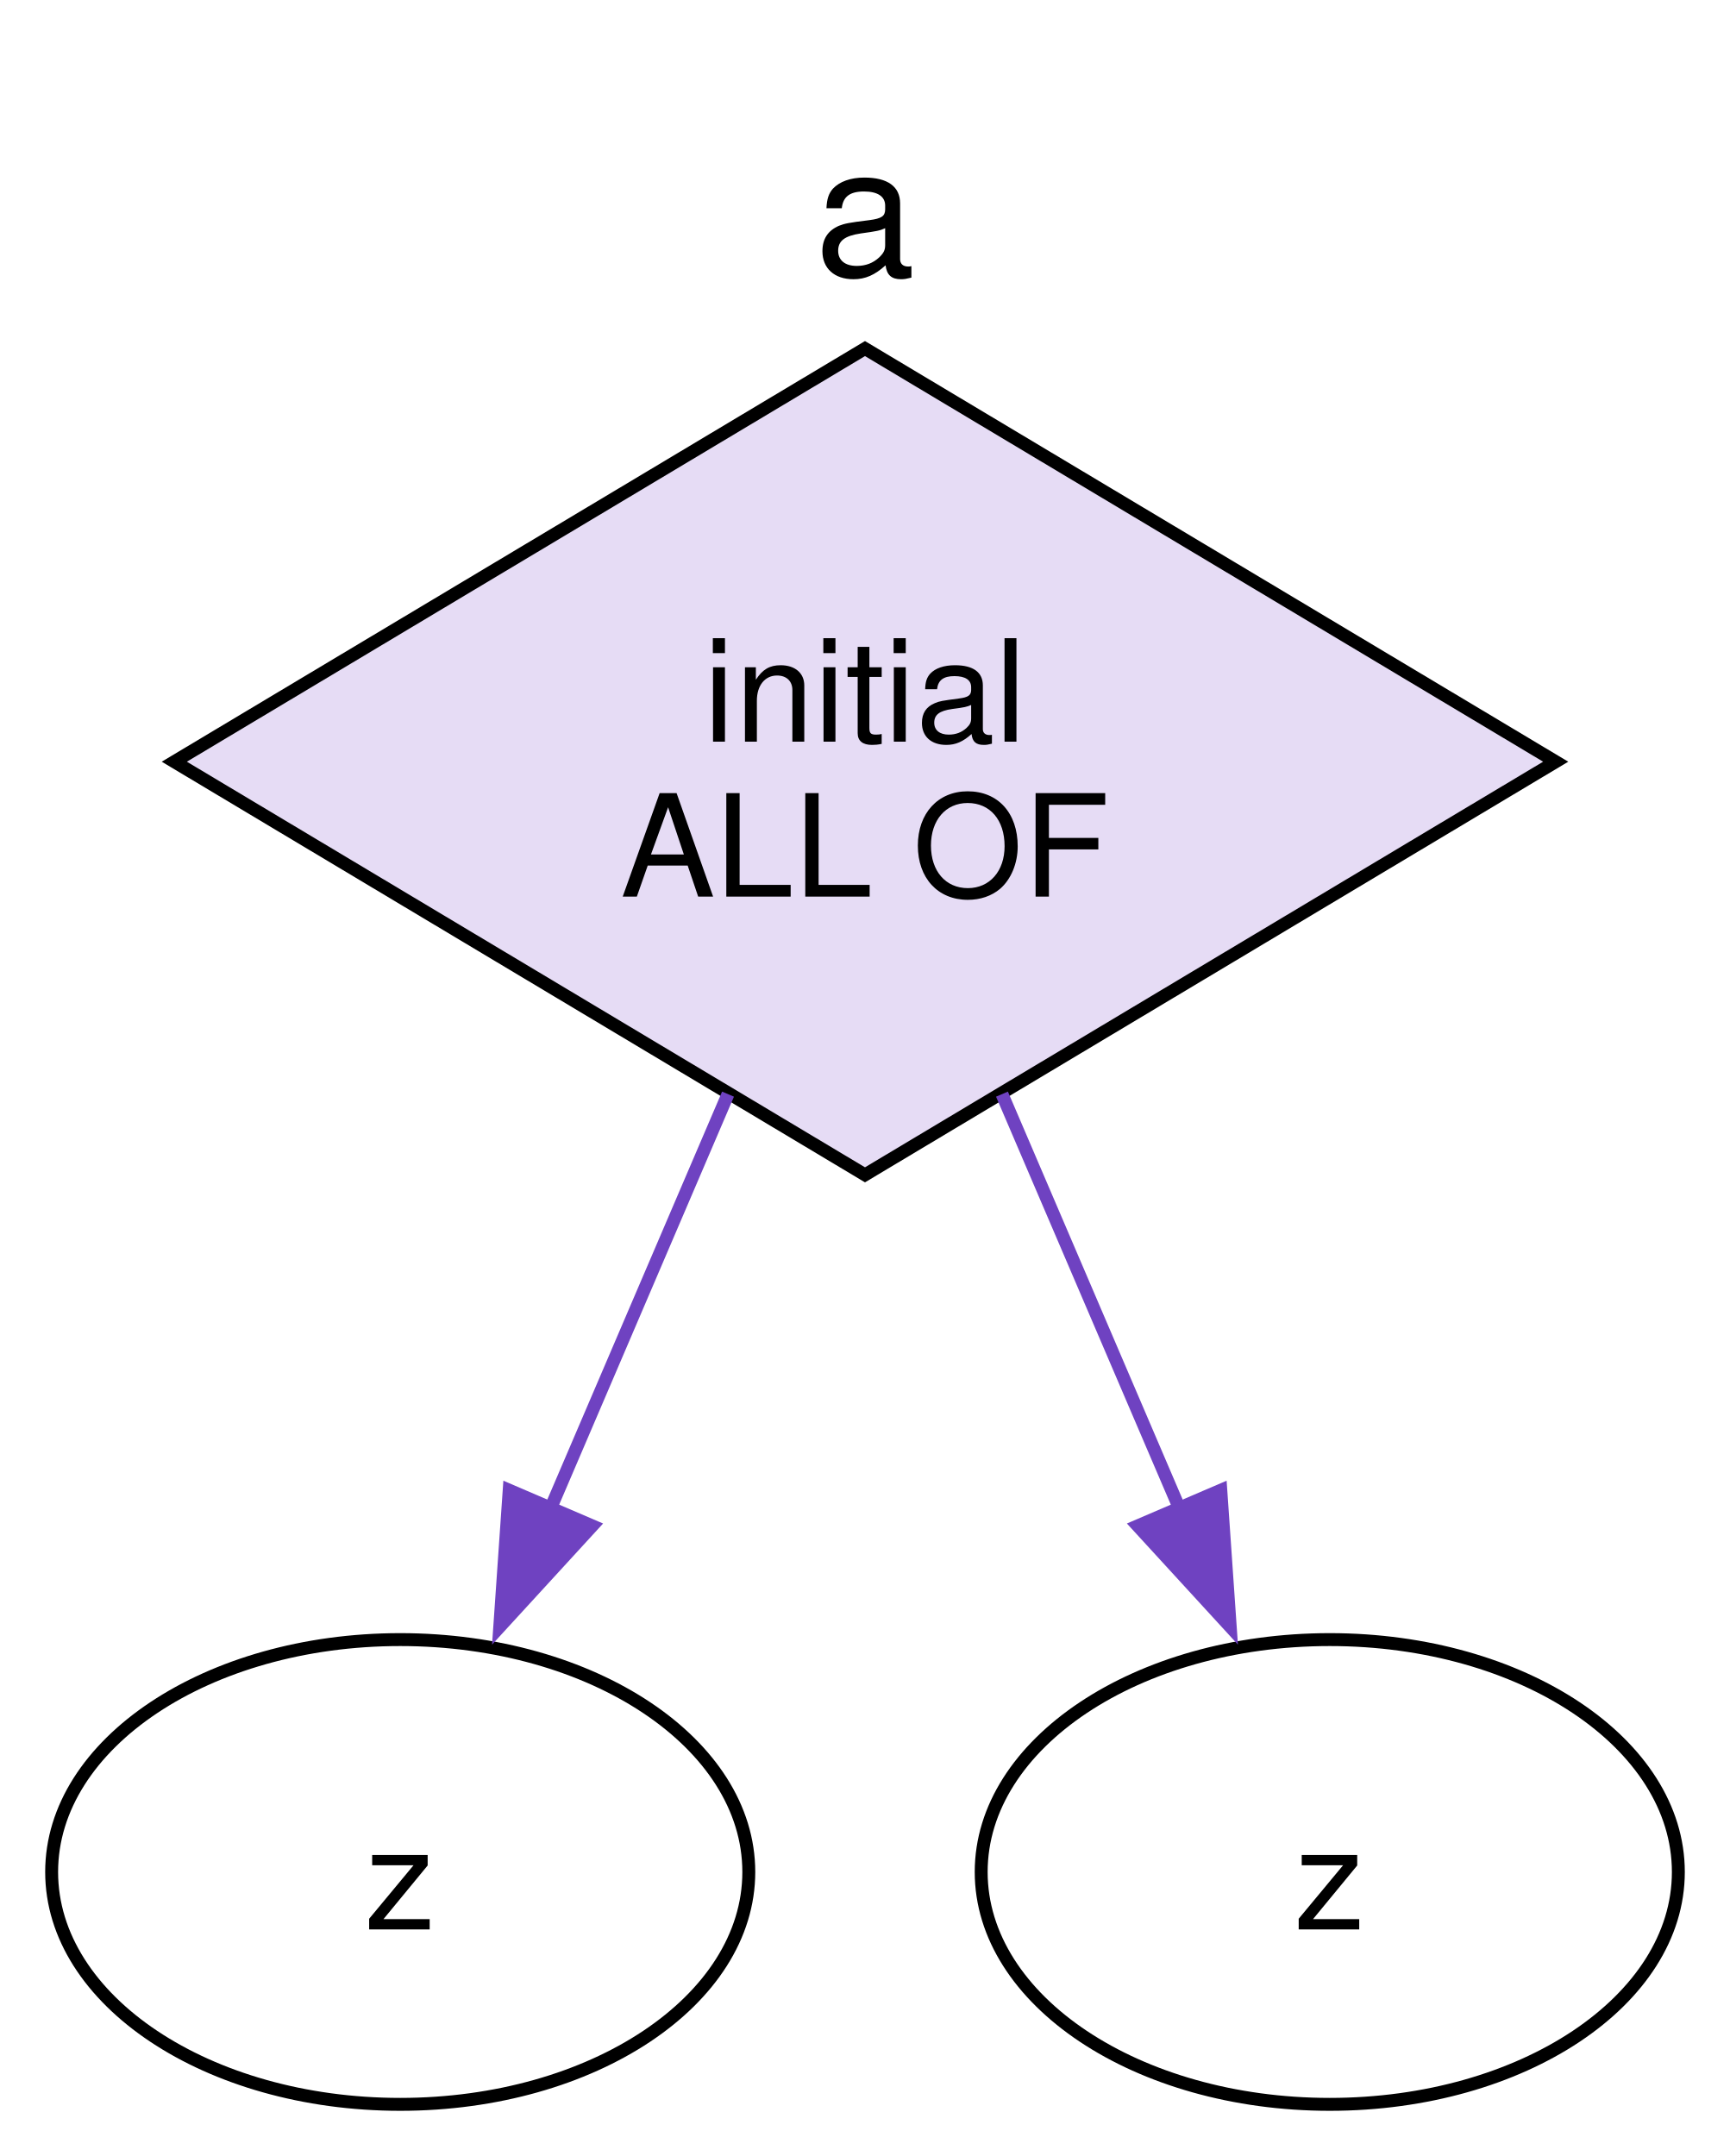
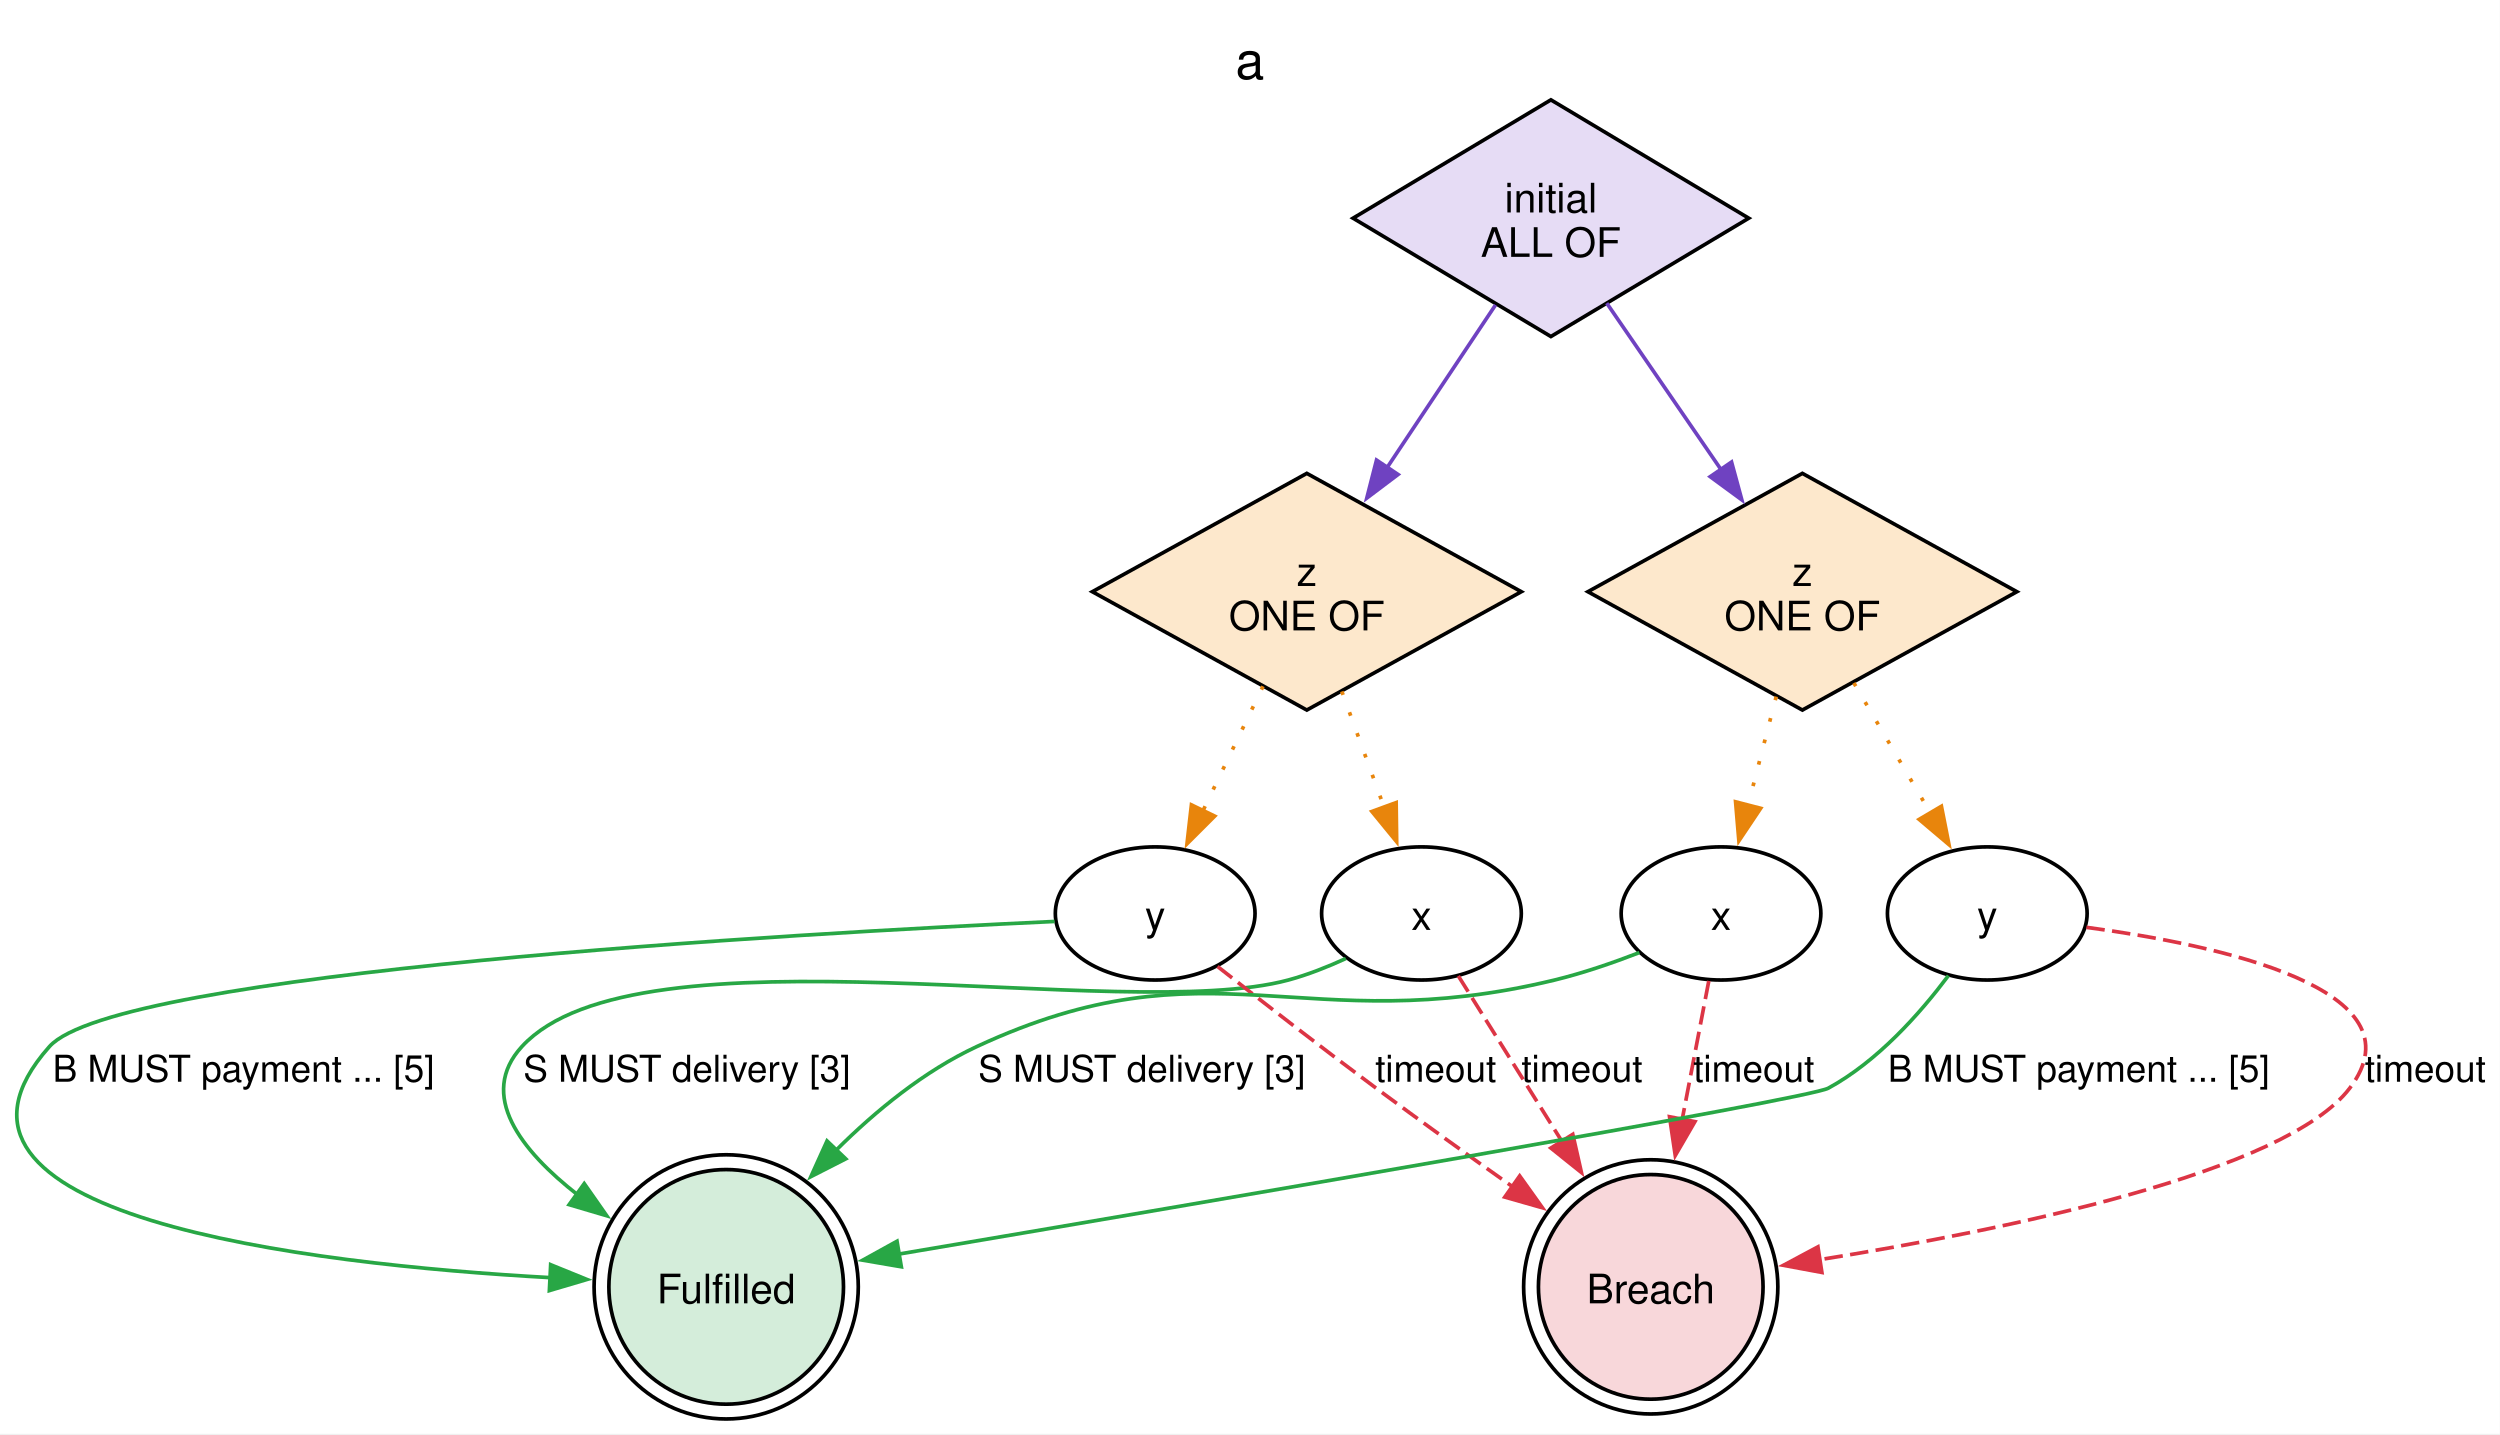
- <svg xmlns="http://www.w3.org/2000/svg" width="134pt" height="167pt" viewBox="0.00 0.00 134.00 167.00">
-   <g id="graph0" class="graph" transform="scale(1 1) rotate(0) translate(4 163)">
-     <polygon fill="white" stroke="none" points="-4,4 -4,-163 130,-163 130,4 -4,4" />
-     <text xml:space="preserve" text-anchor="middle" x="63" y="-141.7" font-family="Helvetica,sans-Serif" font-size="14.00">a</text>
+ <svg xmlns="http://www.w3.org/2000/svg" width="676pt" height="388pt" viewBox="0.00 0.00 676.00 388.00">
+   <g id="graph0" class="graph" transform="scale(1 1) rotate(0) translate(4 383.69)">
+     <polygon fill="white" stroke="none" points="-4,4 -4,-383.69 671.95,-383.69 671.95,4 -4,4" />
+     <text xml:space="preserve" text-anchor="middle" x="333.97" y="-362.39" font-family="Helvetica,sans-Serif" font-size="14.00">a</text>
    <g id="node1" class="node">
-       <polygon fill="#e6dcf5" stroke="black" points="63,-136 9.5,-104 63,-72 116.5,-104 63,-136" />
-       <text xml:space="preserve" text-anchor="middle" x="63" y="-105.55" font-family="Helvetica,sans-Serif" font-size="11.00">initial</text>
-       <text xml:space="preserve" text-anchor="middle" x="63" y="-93.55" font-family="Helvetica,sans-Serif" font-size="11.00">ALL OF</text>
+       <polygon fill="#e6dcf5" stroke="black" points="415.36,-356.69 361.86,-324.69 415.36,-292.69 468.86,-324.69 415.36,-356.69" />
+       <text xml:space="preserve" text-anchor="middle" x="415.36" y="-326.24" font-family="Helvetica,sans-Serif" font-size="11.00">initial</text>
+       <text xml:space="preserve" text-anchor="middle" x="415.36" y="-314.24" font-family="Helvetica,sans-Serif" font-size="11.00">ALL OF</text>
    </g>
    <g id="node2" class="node">
-       <ellipse fill="#ffffff" stroke="black" cx="27" cy="-18" rx="27" ry="18" />
-       <text xml:space="preserve" text-anchor="middle" x="27" y="-13.55" font-family="Helvetica,sans-Serif" font-size="11.00">z</text>
+       <polygon fill="#fde8cc" stroke="black" points="349.36,-255.69 291.36,-223.69 349.36,-191.69 407.36,-223.69 349.36,-255.69" />
+       <text xml:space="preserve" text-anchor="middle" x="349.36" y="-225.24" font-family="Helvetica,sans-Serif" font-size="11.00">z</text>
+       <text xml:space="preserve" text-anchor="middle" x="349.36" y="-213.24" font-family="Helvetica,sans-Serif" font-size="11.00">ONE OF</text>
    </g>
    <g id="edge1" class="edge">
-       <path fill="none" stroke="#6f42c1" d="M52.39,-78.25C48.07,-68.16 43.05,-56.46 38.63,-46.13" />
-       <polygon fill="#6f42c1" stroke="#6f42c1" points="41.87,-44.81 34.71,-37 35.44,-47.57 41.87,-44.81" />
+       <path fill="none" stroke="#6f42c1" d="M400.39,-301.23C391.74,-288.25 380.7,-271.69 371.1,-257.3" />
+       <polygon fill="#6f42c1" stroke="#6f42c1" points="374.04,-255.39 365.58,-249.01 368.21,-259.28 374.04,-255.39" />
+     </g>
+     <g id="node7" class="node">
+       <polygon fill="#fde8cc" stroke="black" points="483.36,-255.69 425.36,-223.69 483.36,-191.69 541.36,-223.69 483.36,-255.69" />
+       <text xml:space="preserve" text-anchor="middle" x="483.36" y="-225.24" font-family="Helvetica,sans-Serif" font-size="11.00">z</text>
+       <text xml:space="preserve" text-anchor="middle" x="483.36" y="-213.24" font-family="Helvetica,sans-Serif" font-size="11.00">ONE OF</text>
+     </g>
+     <g id="edge2" class="edge">
+       <path fill="none" stroke="#6f42c1" d="M430.46,-301.72C439.57,-288.45 451.35,-271.31 461.47,-256.56" />
+       <polygon fill="#6f42c1" stroke="#6f42c1" points="464.21,-258.76 466.99,-248.53 458.44,-254.8 464.21,-258.76" />
    </g>
    <g id="node3" class="node">
-       <ellipse fill="#ffffff" stroke="black" cx="99" cy="-18" rx="27" ry="18" />
-       <text xml:space="preserve" text-anchor="middle" x="99" y="-13.55" font-family="Helvetica,sans-Serif" font-size="11.00">z</text>
+       <ellipse fill="#ffffff" stroke="black" cx="380.36" cy="-136.69" rx="27" ry="18" />
+       <text xml:space="preserve" text-anchor="middle" x="380.36" y="-132.24" font-family="Helvetica,sans-Serif" font-size="11.00">x</text>
    </g>
-     <g id="edge2" class="edge">
-       <path fill="none" stroke="#6f42c1" d="M73.61,-78.25C77.93,-68.16 82.95,-56.46 87.37,-46.13" />
-       <polygon fill="#6f42c1" stroke="#6f42c1" points="90.56,-47.57 91.29,-37 84.13,-44.81 90.56,-47.57" />
+     <g id="edge3" class="edge">
+       <path fill="none" stroke="#e8850c" stroke-dasharray="1,5" d="M358.83,-196.73C362.46,-186.79 366.6,-175.43 370.28,-165.35" />
+       <polygon fill="#e8850c" stroke="#e8850c" points="373.52,-166.67 373.66,-156.07 366.95,-164.27 373.52,-166.67" />
+     </g>
+     <g id="node6" class="node">
+       <ellipse fill="#ffffff" stroke="black" cx="308.36" cy="-136.69" rx="27" ry="18" />
+       <text xml:space="preserve" text-anchor="middle" x="308.36" y="-132.24" font-family="Helvetica,sans-Serif" font-size="11.00">y</text>
+     </g>
+     <g id="edge4" class="edge">
+       <path fill="none" stroke="#e8850c" stroke-dasharray="1,5" d="M337.51,-198.11C332.4,-187.51 326.41,-175.11 321.2,-164.3" />
+       <polygon fill="#e8850c" stroke="#e8850c" points="324.46,-163.01 316.96,-155.52 318.16,-166.05 324.46,-163.01" />
+     </g>
+     <g id="node4" class="node">
+       <ellipse fill="#d4edda" stroke="black" cx="192.36" cy="-35.72" rx="31.72" ry="31.72" />
+       <ellipse fill="none" stroke="black" cx="192.36" cy="-35.72" rx="35.72" ry="35.72" />
+       <text xml:space="preserve" text-anchor="middle" x="192.36" y="-31.27" font-family="Helvetica,sans-Serif" font-size="11.00">Fulfilled</text>
+     </g>
+     <g id="edge5" class="edge">
+       <path fill="none" stroke="#28a745" d="M359.9,-124.5C354.94,-122.22 349.57,-120.1 344.36,-118.69 299.74,-106.63 168.36,-134.76 137.11,-100.69 125.15,-87.64 136.73,-72.68 152.33,-60.51" />
+       <polygon fill="#28a745" stroke="#28a745" points="153.98,-63.64 160.06,-54.95 149.89,-57.95 153.98,-63.64" />
+       <text xml:space="preserve" text-anchor="middle" x="181.74" y="-91.19" font-family="Helvetica,sans-Serif" font-size="10.00">S MUST delivery [3]</text>
+     </g>
+     <g id="node5" class="node">
+       <ellipse fill="#f8d7da" stroke="black" cx="442.36" cy="-35.72" rx="30.37" ry="30.37" />
+       <ellipse fill="none" stroke="black" cx="442.36" cy="-35.72" rx="34.37" ry="34.37" />
+       <text xml:space="preserve" text-anchor="middle" x="442.36" y="-31.27" font-family="Helvetica,sans-Serif" font-size="11.00">Breach</text>
+     </g>
+     <g id="edge6" class="edge">
+       <path fill="none" stroke="#dc3545" stroke-dasharray="5,2" d="M390.33,-119.79C397.92,-107.66 408.71,-90.44 418.5,-74.82" />
+       <polygon fill="#dc3545" stroke="#dc3545" points="421.28,-76.97 423.62,-66.64 415.35,-73.26 421.28,-76.97" />
+       <text xml:space="preserve" text-anchor="middle" x="423.78" y="-91.19" font-family="Helvetica,sans-Serif" font-size="10.00">timeout</text>
+     </g>
+     <g id="edge7" class="edge">
+       <path fill="none" stroke="#28a745" d="M281.16,-134.53C210.85,-131.26 27.3,-120.85 9.36,-100.69 -31.35,-54.94 78.29,-41.91 145.1,-38.2" />
+       <polygon fill="#28a745" stroke="#28a745" points="144.9,-41.71 154.71,-37.72 144.55,-34.72 144.9,-41.71" />
+       <text xml:space="preserve" text-anchor="middle" x="61.86" y="-91.19" font-family="Helvetica,sans-Serif" font-size="10.00">B MUST payment ... [5]</text>
+     </g>
+     <g id="edge8" class="edge">
+       <path fill="none" stroke="#dc3545" stroke-dasharray="5,2" d="M325.22,-122.35C337.11,-113 353.47,-100.3 368.11,-89.44 380.04,-80.6 393.2,-71.15 405.1,-62.73" />
+       <polygon fill="#dc3545" stroke="#dc3545" points="406.92,-65.72 413.08,-57.1 402.89,-60 406.92,-65.72" />
+       <text xml:space="preserve" text-anchor="middle" x="384.24" y="-91.19" font-family="Helvetica,sans-Serif" font-size="10.00">timeout</text>
+     </g>
+     <g id="node8" class="node">
+       <ellipse fill="#ffffff" stroke="black" cx="461.36" cy="-136.69" rx="27" ry="18" />
+       <text xml:space="preserve" text-anchor="middle" x="461.36" y="-132.24" font-family="Helvetica,sans-Serif" font-size="11.00">x</text>
+     </g>
+     <g id="edge9" class="edge">
+       <path fill="none" stroke="#e8850c" stroke-dasharray="1,5" d="M476.28,-195.33C473.84,-185.87 471.09,-175.27 468.63,-165.76" />
+       <polygon fill="#e8850c" stroke="#e8850c" points="472.08,-165.12 466.19,-156.32 465.3,-166.88 472.08,-165.12" />
+     </g>
+     <g id="node9" class="node">
+       <ellipse fill="#ffffff" stroke="black" cx="533.36" cy="-136.69" rx="27" ry="18" />
+       <text xml:space="preserve" text-anchor="middle" x="533.36" y="-132.24" font-family="Helvetica,sans-Serif" font-size="11.00">y</text>
+     </g>
+     <g id="edge10" class="edge">
+       <path fill="none" stroke="#e8850c" stroke-dasharray="1,5" d="M497.29,-199.01C503.75,-188.03 511.45,-174.95 518.07,-163.69" />
+       <polygon fill="#e8850c" stroke="#e8850c" points="520.96,-165.68 523.01,-155.29 514.93,-162.13 520.96,-165.68" />
+     </g>
+     <g id="edge11" class="edge">
+       <path fill="none" stroke="#28a745" d="M439.28,-126.11C432.09,-123.33 423.99,-120.54 416.36,-118.69 348.43,-102.21 323.49,-130.19 260.11,-100.69 245.97,-94.11 232.87,-83.41 222.04,-72.63" />
+       <polygon fill="#28a745" stroke="#28a745" points="224.69,-70.34 215.26,-65.53 219.63,-75.18 224.69,-70.34" />
+       <text xml:space="preserve" text-anchor="middle" x="304.74" y="-91.19" font-family="Helvetica,sans-Serif" font-size="10.00">S MUST delivery [3]</text>
+     </g>
+     <g id="edge12" class="edge">
+       <path fill="none" stroke="#dc3545" stroke-dasharray="5,2" d="M458.06,-118.45C456.04,-107.98 453.38,-94.1 450.82,-80.75" />
+       <polygon fill="#dc3545" stroke="#dc3545" points="454.31,-80.4 448.99,-71.24 447.44,-81.72 454.31,-80.4" />
+       <text xml:space="preserve" text-anchor="middle" x="470.25" y="-91.19" font-family="Helvetica,sans-Serif" font-size="10.00">timeout</text>
+     </g>
+     <g id="edge13" class="edge">
+       <path fill="none" stroke="#28a745" d="M522.85,-119.88C515.11,-109.55 503.65,-96.67 490.36,-89.44 484.85,-86.44 321.58,-58.55 239.1,-44.6" />
+       <polygon fill="#28a745" stroke="#28a745" points="239.72,-41.15 229.28,-42.94 238.55,-48.06 239.72,-41.15" />
+       <text xml:space="preserve" text-anchor="middle" x="558.09" y="-91.19" font-family="Helvetica,sans-Serif" font-size="10.00">B MUST payment ... [5]</text>
+     </g>
+     <g id="edge14" class="edge">
+       <path fill="none" stroke="#dc3545" stroke-dasharray="5,2" d="M560.16,-132.94C595.7,-128.19 651.73,-116.26 631.36,-89.44 614.07,-66.66 538.15,-51.08 487.95,-43.06" />
+       <polygon fill="#dc3545" stroke="#dc3545" points="488.64,-39.62 478.22,-41.55 487.57,-46.54 488.64,-39.62" />
+       <text xml:space="preserve" text-anchor="middle" x="651.82" y="-91.19" font-family="Helvetica,sans-Serif" font-size="10.00">timeout</text>
    </g>
  </g>
</svg>
